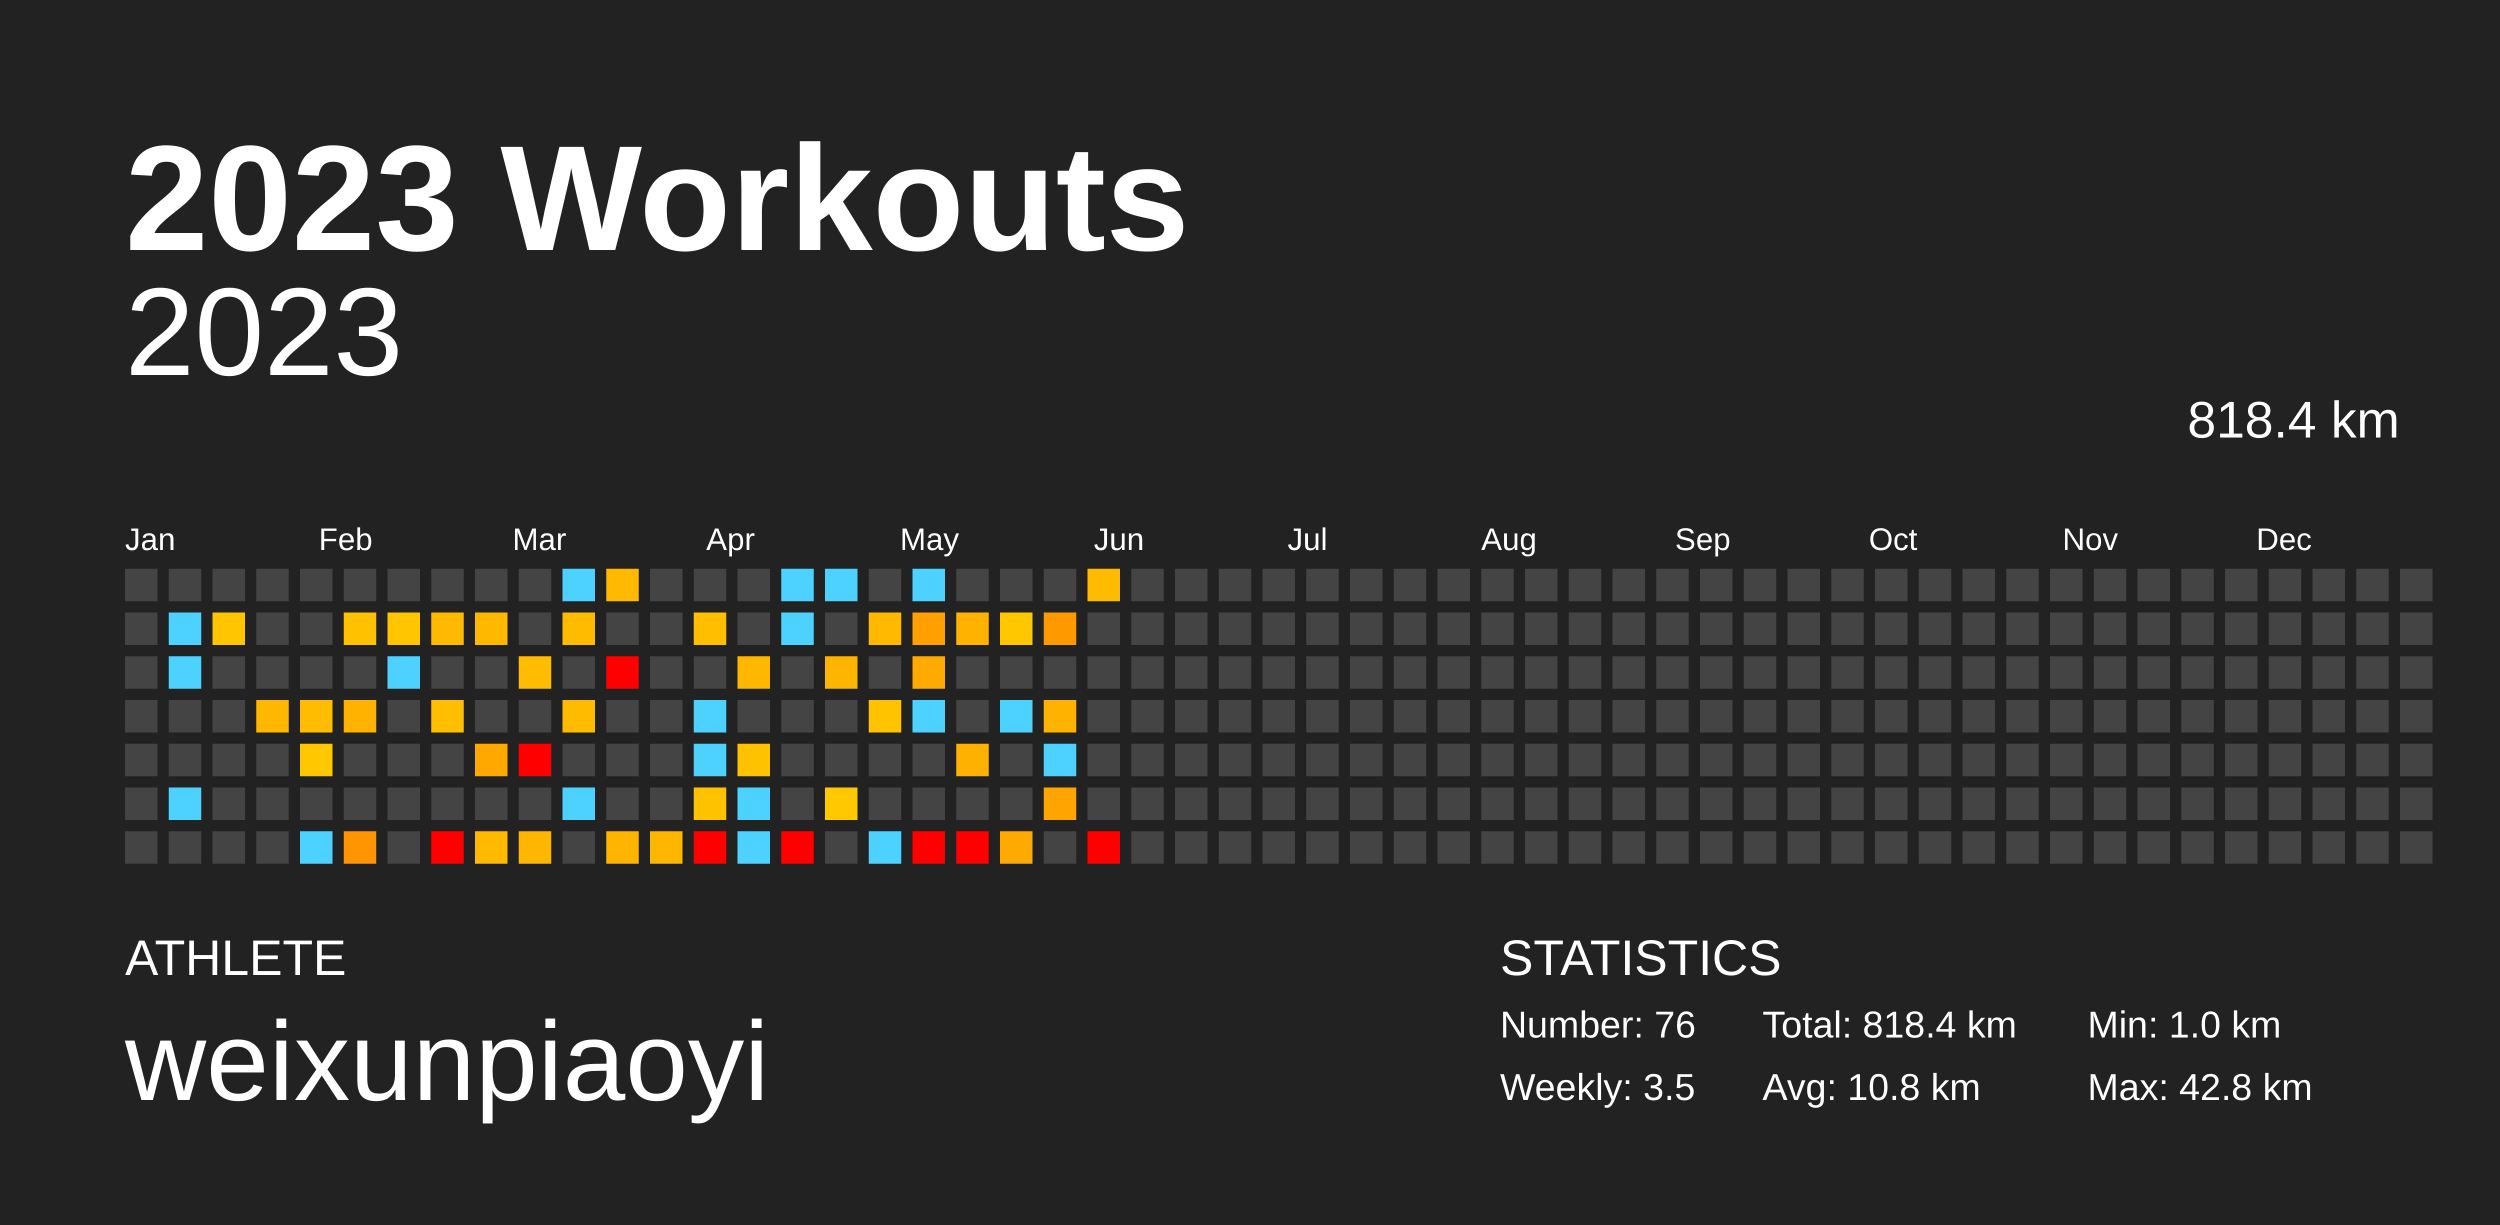
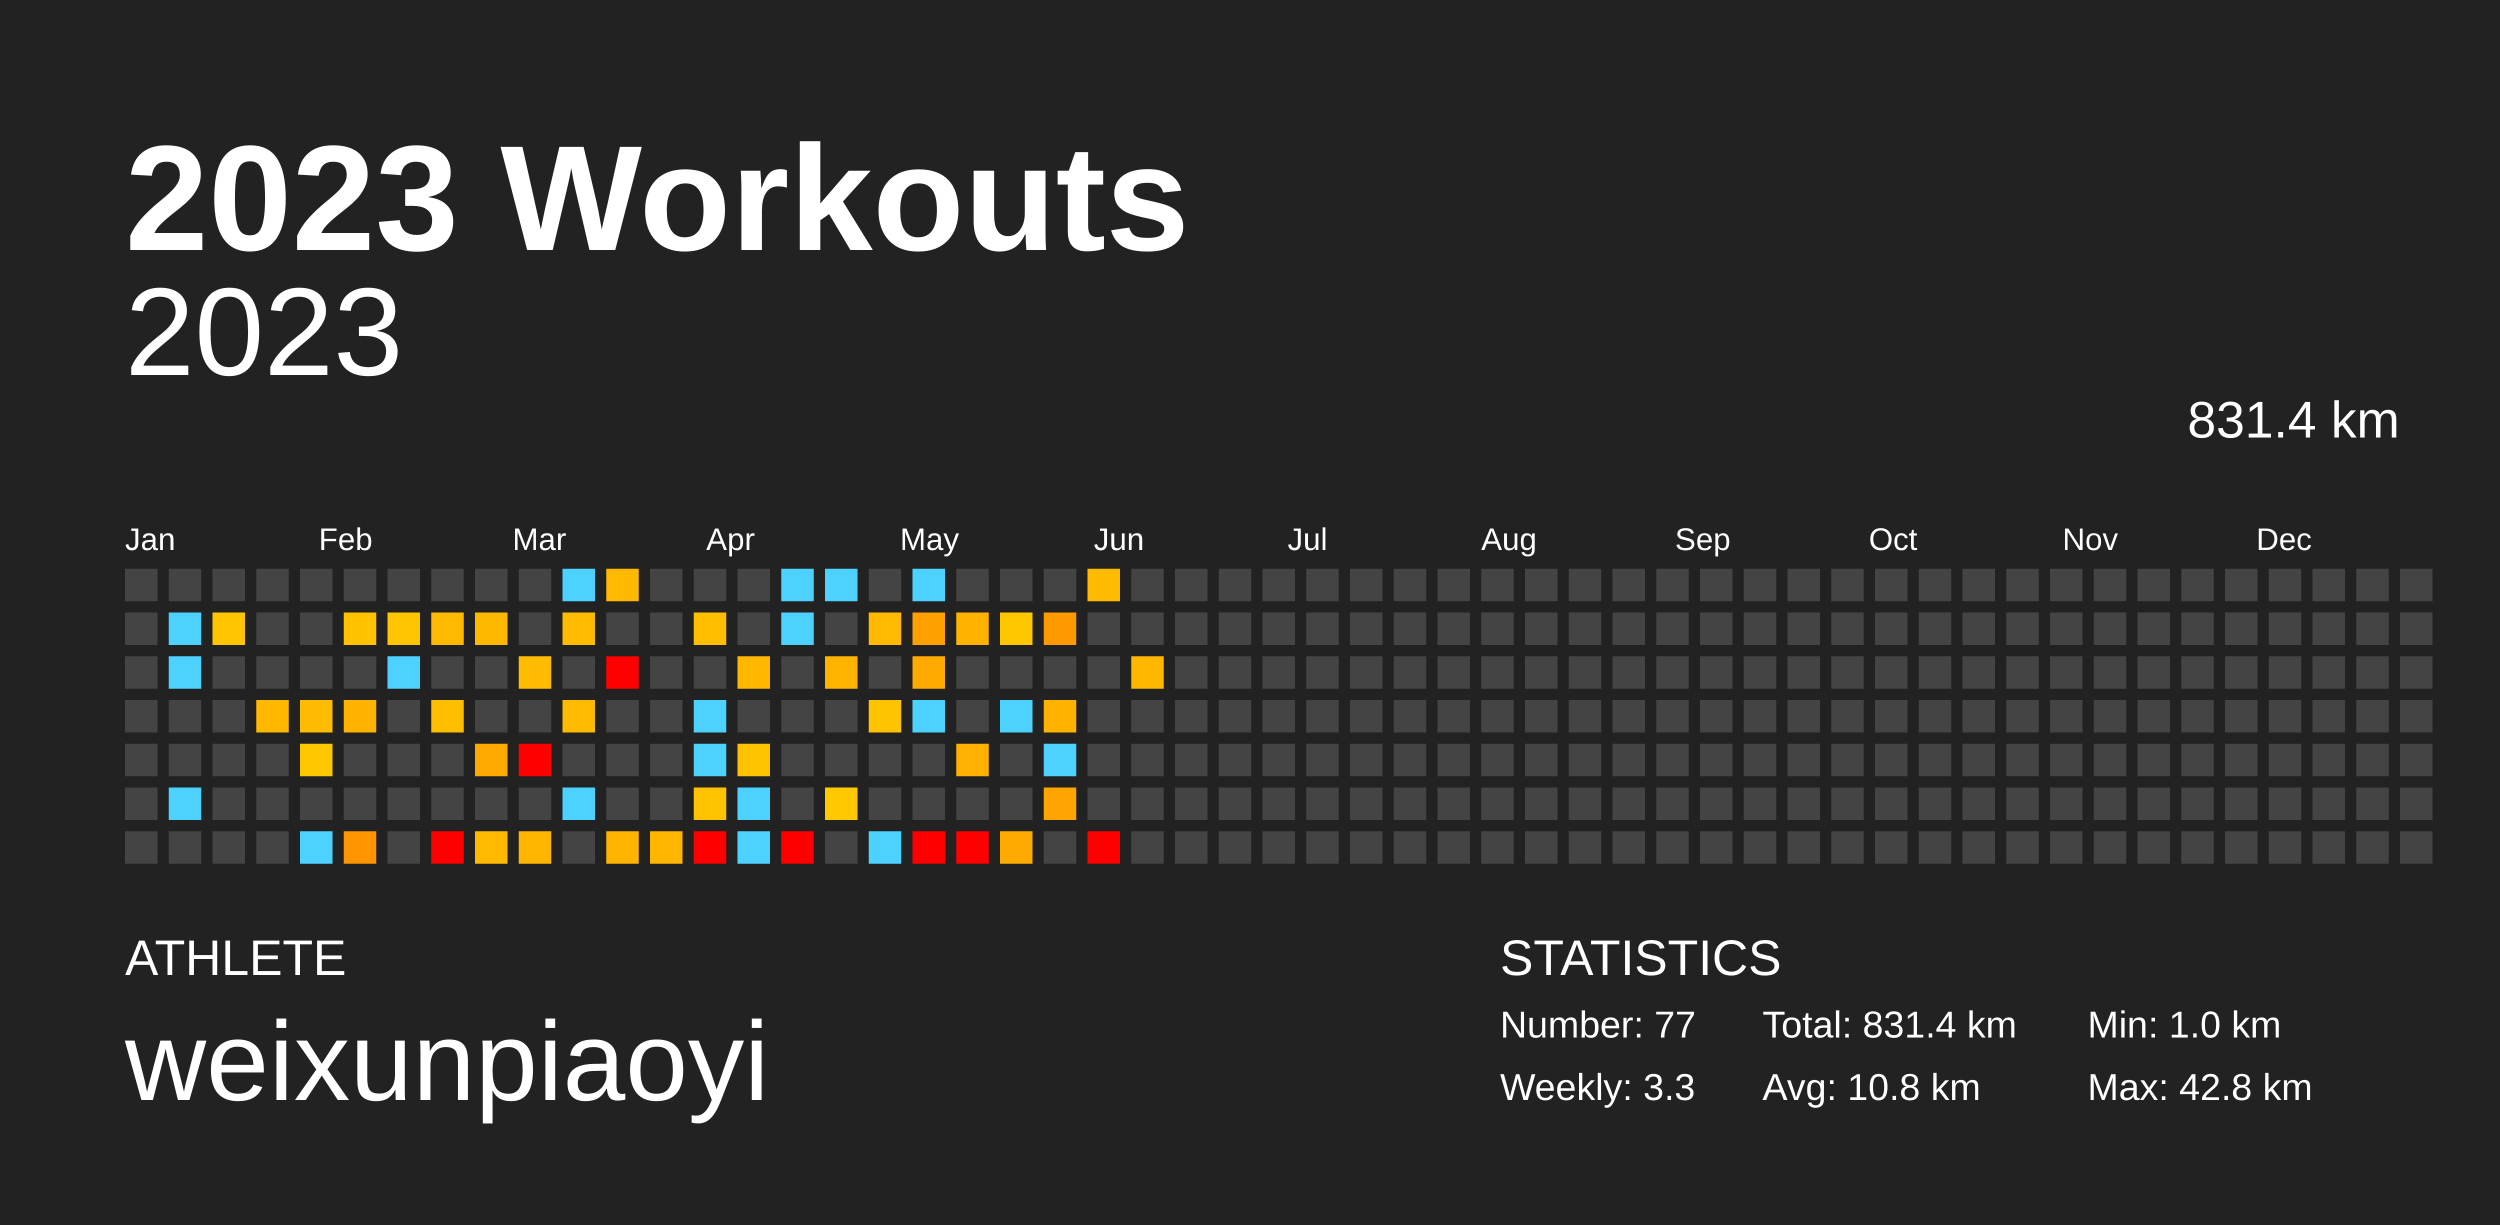
<svg xmlns="http://www.w3.org/2000/svg" baseProfile="full" height="98mm" version="1.1" viewBox="0,0,200,98" width="200mm">
  <defs />
  <rect fill="#222222" height="98" width="200" x="0" y="0" />
  <text fill="#FFFFFF" style="font-size:12px; font-family:Arial; font-weight:bold;" x="10" y="20">2023 Workouts</text>
  <text fill="#FFFFFF" style="font-size:4px; font-family:Arial" x="10" y="78">ATHLETE</text>
  <text fill="#FFFFFF" style="font-size:9px; font-family:Arial" x="10" y="88">weixunpiaoyi</text>
  <text fill="#FFFFFF" style="font-size:4px; font-family:Arial" x="120" y="78">STATISTICS</text>
-   <text fill="#FFFFFF" style="font-size:3px; font-family:Arial" x="120" y="83">Number: 76</text>
-   <text fill="#FFFFFF" style="font-size:3px; font-family:Arial" x="120" y="88">Weekly: 3.5</text>
-   <text fill="#FFFFFF" style="font-size:3px; font-family:Arial" x="141" y="83">Total: 818.4 km</text>
+   <text fill="#FFFFFF" style="font-size:3px; font-family:Arial" x="120" y="83">Number: 77</text>
+   <text fill="#FFFFFF" style="font-size:3px; font-family:Arial" x="120" y="88">Weekly: 3.3</text>
+   <text fill="#FFFFFF" style="font-size:3px; font-family:Arial" x="141" y="83">Total: 831.4 km</text>
  <text fill="#FFFFFF" style="font-size:3px; font-family:Arial" x="141" y="88">Avg: 10.8 km</text>
  <text fill="#FFFFFF" style="font-size:3px; font-family:Arial" x="167" y="83">Min: 1.0 km</text>
  <text fill="#FFFFFF" style="font-size:3px; font-family:Arial" x="167" y="88">Max: 42.8 km</text>
  <text alignment-baseline="hanging" fill="#FFFFFF" style="font-size:10.0px; font-family:Arial;" x="10" y="30">2023</text>
-   <text alignment-baseline="hanging" fill="#FFFFFF" style="font-size:4.125px; font-family:Arial;" x="175" y="35">818.4 km</text>
+   <text alignment-baseline="hanging" fill="#FFFFFF" style="font-size:4.125px; font-family:Arial;" x="175" y="35">831.4 km</text>
  <text fill="#FFFFFF" style="font-size:2.5px; font-family:Arial" x="10.0" y="44">Jan</text>
  <text fill="#FFFFFF" style="font-size:2.5px; font-family:Arial" x="25.5" y="44">Feb</text>
  <text fill="#FFFFFF" style="font-size:2.5px; font-family:Arial" x="41.0" y="44">Mar</text>
  <text fill="#FFFFFF" style="font-size:2.5px; font-family:Arial" x="56.5" y="44">Apr</text>
  <text fill="#FFFFFF" style="font-size:2.5px; font-family:Arial" x="72.0" y="44">May</text>
  <text fill="#FFFFFF" style="font-size:2.5px; font-family:Arial" x="87.5" y="44">Jun</text>
  <text fill="#FFFFFF" style="font-size:2.5px; font-family:Arial" x="103.0" y="44">Jul</text>
  <text fill="#FFFFFF" style="font-size:2.5px; font-family:Arial" x="118.5" y="44">Aug</text>
  <text fill="#FFFFFF" style="font-size:2.5px; font-family:Arial" x="134.0" y="44">Sep</text>
  <text fill="#FFFFFF" style="font-size:2.5px; font-family:Arial" x="149.5" y="44">Oct</text>
  <text fill="#FFFFFF" style="font-size:2.5px; font-family:Arial" x="165.0" y="44">Nov</text>
  <text fill="#FFFFFF" style="font-size:2.5px; font-family:Arial" x="180.5" y="44">Dec</text>
  <rect fill="#444444" height="2.6" width="2.6" x="10.0" y="45.5" />
  <rect fill="#444444" height="2.6" width="2.6" x="10.0" y="49.0" />
  <rect fill="#444444" height="2.6" width="2.6" x="10.0" y="52.5" />
  <rect fill="#444444" height="2.6" width="2.6" x="10.0" y="56.0" />
  <rect fill="#444444" height="2.6" width="2.6" x="10.0" y="59.5" />
  <rect fill="#444444" height="2.6" width="2.6" x="10.0" y="63.0" />
  <rect fill="#444444" height="2.6" width="2.6" x="10.0" y="66.5" />
  <rect fill="#444444" height="2.6" width="2.6" x="13.5" y="45.5" />
  <rect fill="#4dd2ff" height="2.6" width="2.6" x="13.5" y="49.0" />
  <rect fill="#4dd2ff" height="2.6" width="2.6" x="13.5" y="52.5" />
  <rect fill="#444444" height="2.6" width="2.6" x="13.5" y="56.0" />
  <rect fill="#444444" height="2.6" width="2.6" x="13.5" y="59.5" />
  <rect fill="#4dd2ff" height="2.6" width="2.6" x="13.5" y="63.0" />
  <rect fill="#444444" height="2.6" width="2.6" x="13.5" y="66.5" />
  <rect fill="#444444" height="2.6" width="2.6" x="17.0" y="45.5" />
  <rect fill="#ffc500" height="2.6" width="2.6" x="17.0" y="49.0" />
  <rect fill="#444444" height="2.6" width="2.6" x="17.0" y="52.5" />
  <rect fill="#444444" height="2.6" width="2.6" x="17.0" y="56.0" />
  <rect fill="#444444" height="2.6" width="2.6" x="17.0" y="59.5" />
  <rect fill="#444444" height="2.6" width="2.6" x="17.0" y="63.0" />
  <rect fill="#444444" height="2.6" width="2.6" x="17.0" y="66.5" />
  <rect fill="#444444" height="2.6" width="2.6" x="20.5" y="45.5" />
  <rect fill="#444444" height="2.6" width="2.6" x="20.5" y="49.0" />
  <rect fill="#444444" height="2.6" width="2.6" x="20.5" y="52.5" />
  <rect fill="#ffb700" height="2.6" width="2.6" x="20.5" y="56.0" />
  <rect fill="#444444" height="2.6" width="2.6" x="20.5" y="59.5" />
  <rect fill="#444444" height="2.6" width="2.6" x="20.5" y="63.0" />
  <rect fill="#444444" height="2.6" width="2.6" x="20.5" y="66.5" />
  <rect fill="#444444" height="2.6" width="2.6" x="24.0" y="45.5" />
  <rect fill="#444444" height="2.6" width="2.6" x="24.0" y="49.0" />
  <rect fill="#444444" height="2.6" width="2.6" x="24.0" y="52.5" />
  <rect fill="#ffbc00" height="2.6" width="2.6" x="24.0" y="56.0" />
  <rect fill="#ffc700" height="2.6" width="2.6" x="24.0" y="59.5" />
  <rect fill="#444444" height="2.6" width="2.6" x="24.0" y="63.0" />
  <rect fill="#4dd2ff" height="2.6" width="2.6" x="24.0" y="66.5" />
  <rect fill="#444444" height="2.6" width="2.6" x="27.5" y="45.5" />
  <rect fill="#ffc100" height="2.6" width="2.6" x="27.5" y="49.0" />
  <rect fill="#444444" height="2.6" width="2.6" x="27.5" y="52.5" />
  <rect fill="#ffb200" height="2.6" width="2.6" x="27.5" y="56.0" />
  <rect fill="#444444" height="2.6" width="2.6" x="27.5" y="59.5" />
  <rect fill="#444444" height="2.6" width="2.6" x="27.5" y="63.0" />
  <rect fill="#ff9500" height="2.6" width="2.6" x="27.5" y="66.5" />
  <rect fill="#444444" height="2.6" width="2.6" x="31.0" y="45.5" />
  <rect fill="#ffc500" height="2.6" width="2.6" x="31.0" y="49.0" />
  <rect fill="#4dd2ff" height="2.6" width="2.6" x="31.0" y="52.5" />
  <rect fill="#444444" height="2.6" width="2.6" x="31.0" y="56.0" />
  <rect fill="#444444" height="2.6" width="2.6" x="31.0" y="59.5" />
  <rect fill="#444444" height="2.6" width="2.6" x="31.0" y="63.0" />
  <rect fill="#444444" height="2.6" width="2.6" x="31.0" y="66.5" />
  <rect fill="#444444" height="2.6" width="2.6" x="34.5" y="45.5" />
  <rect fill="#ffba00" height="2.6" width="2.6" x="34.5" y="49.0" />
  <rect fill="#444444" height="2.6" width="2.6" x="34.5" y="52.5" />
  <rect fill="#ffbf00" height="2.6" width="2.6" x="34.5" y="56.0" />
  <rect fill="#444444" height="2.6" width="2.6" x="34.5" y="59.5" />
  <rect fill="#444444" height="2.6" width="2.6" x="34.5" y="63.0" />
  <rect fill="red" height="2.6" width="2.6" x="34.5" y="66.5" />
  <rect fill="#444444" height="2.6" width="2.6" x="38.0" y="45.5" />
  <rect fill="#ffb800" height="2.6" width="2.6" x="38.0" y="49.0" />
  <rect fill="#444444" height="2.6" width="2.6" x="38.0" y="52.5" />
  <rect fill="#444444" height="2.6" width="2.6" x="38.0" y="56.0" />
  <rect fill="#ffa900" height="2.6" width="2.6" x="38.0" y="59.5" />
  <rect fill="#444444" height="2.6" width="2.6" x="38.0" y="63.0" />
  <rect fill="#ffba00" height="2.6" width="2.6" x="38.0" y="66.5" />
  <rect fill="#444444" height="2.6" width="2.6" x="41.5" y="45.5" />
  <rect fill="#444444" height="2.6" width="2.6" x="41.5" y="49.0" />
  <rect fill="#ffbc00" height="2.6" width="2.6" x="41.5" y="52.5" />
  <rect fill="#444444" height="2.6" width="2.6" x="41.5" y="56.0" />
  <rect fill="red" height="2.6" width="2.6" x="41.5" y="59.5" />
  <rect fill="#444444" height="2.6" width="2.6" x="41.5" y="63.0" />
  <rect fill="#ffb600" height="2.6" width="2.6" x="41.5" y="66.5" />
  <rect fill="#4dd2ff" height="2.6" width="2.6" x="45.0" y="45.5" />
  <rect fill="#ffbb00" height="2.6" width="2.6" x="45.0" y="49.0" />
  <rect fill="#444444" height="2.6" width="2.6" x="45.0" y="52.5" />
  <rect fill="#ffbb00" height="2.6" width="2.6" x="45.0" y="56.0" />
  <rect fill="#444444" height="2.6" width="2.6" x="45.0" y="59.5" />
  <rect fill="#4dd2ff" height="2.6" width="2.6" x="45.0" y="63.0" />
  <rect fill="#444444" height="2.6" width="2.6" x="45.0" y="66.5" />
  <rect fill="#ffb900" height="2.6" width="2.6" x="48.5" y="45.5" />
  <rect fill="#444444" height="2.6" width="2.6" x="48.5" y="49.0" />
  <rect fill="red" height="2.6" width="2.6" x="48.5" y="52.5" />
  <rect fill="#444444" height="2.6" width="2.6" x="48.5" y="56.0" />
  <rect fill="#444444" height="2.6" width="2.6" x="48.5" y="59.5" />
  <rect fill="#444444" height="2.6" width="2.6" x="48.5" y="63.0" />
  <rect fill="#ffb500" height="2.6" width="2.6" x="48.5" y="66.5" />
  <rect fill="#444444" height="2.6" width="2.6" x="52.0" y="45.5" />
  <rect fill="#444444" height="2.6" width="2.6" x="52.0" y="49.0" />
  <rect fill="#444444" height="2.6" width="2.6" x="52.0" y="52.5" />
  <rect fill="#444444" height="2.6" width="2.6" x="52.0" y="56.0" />
  <rect fill="#444444" height="2.6" width="2.6" x="52.0" y="59.5" />
  <rect fill="#444444" height="2.6" width="2.6" x="52.0" y="63.0" />
  <rect fill="#ffb600" height="2.6" width="2.6" x="52.0" y="66.5" />
  <rect fill="#444444" height="2.6" width="2.6" x="55.5" y="45.5" />
  <rect fill="#ffbe00" height="2.6" width="2.6" x="55.5" y="49.0" />
  <rect fill="#444444" height="2.6" width="2.6" x="55.5" y="52.5" />
  <rect fill="#4dd2ff" height="2.6" width="2.6" x="55.5" y="56.0" />
  <rect fill="#4dd2ff" height="2.6" width="2.6" x="55.5" y="59.5" />
  <rect fill="#ffc200" height="2.6" width="2.6" x="55.5" y="63.0" />
  <rect fill="red" height="2.6" width="2.6" x="55.5" y="66.5" />
  <rect fill="#444444" height="2.6" width="2.6" x="59.0" y="45.5" />
  <rect fill="#444444" height="2.6" width="2.6" x="59.0" y="49.0" />
  <rect fill="#ffb700" height="2.6" width="2.6" x="59.0" y="52.5" />
  <rect fill="#444444" height="2.6" width="2.6" x="59.0" y="56.0" />
  <rect fill="#ffc200" height="2.6" width="2.6" x="59.0" y="59.5" />
  <rect fill="#4dd2ff" height="2.6" width="2.6" x="59.0" y="63.0" />
  <rect fill="#4dd2ff" height="2.6" width="2.6" x="59.0" y="66.5" />
  <rect fill="#4dd2ff" height="2.6" width="2.6" x="62.5" y="45.5" />
  <rect fill="#4dd2ff" height="2.6" width="2.6" x="62.5" y="49.0" />
  <rect fill="#444444" height="2.6" width="2.6" x="62.5" y="52.5" />
  <rect fill="#444444" height="2.6" width="2.6" x="62.5" y="56.0" />
  <rect fill="#444444" height="2.6" width="2.6" x="62.5" y="59.5" />
  <rect fill="#444444" height="2.6" width="2.6" x="62.5" y="63.0" />
  <rect fill="red" height="2.6" width="2.6" x="62.5" y="66.5" />
  <rect fill="#4dd2ff" height="2.6" width="2.6" x="66.0" y="45.5" />
  <rect fill="#444444" height="2.6" width="2.6" x="66.0" y="49.0" />
  <rect fill="#ffb500" height="2.6" width="2.6" x="66.0" y="52.5" />
  <rect fill="#444444" height="2.6" width="2.6" x="66.0" y="56.0" />
  <rect fill="#444444" height="2.6" width="2.6" x="66.0" y="59.5" />
  <rect fill="#ffc800" height="2.6" width="2.6" x="66.0" y="63.0" />
  <rect fill="#444444" height="2.6" width="2.6" x="66.0" y="66.5" />
  <rect fill="#444444" height="2.6" width="2.6" x="69.5" y="45.5" />
  <rect fill="#ffb900" height="2.6" width="2.6" x="69.5" y="49.0" />
  <rect fill="#444444" height="2.6" width="2.6" x="69.5" y="52.5" />
  <rect fill="#ffc300" height="2.6" width="2.6" x="69.5" y="56.0" />
  <rect fill="#444444" height="2.6" width="2.6" x="69.5" y="59.5" />
  <rect fill="#444444" height="2.6" width="2.6" x="69.5" y="63.0" />
  <rect fill="#4dd2ff" height="2.6" width="2.6" x="69.5" y="66.5" />
  <rect fill="#4dd2ff" height="2.6" width="2.6" x="73.0" y="45.5" />
  <rect fill="#ffa000" height="2.6" width="2.6" x="73.0" y="49.0" />
  <rect fill="#ffaa00" height="2.6" width="2.6" x="73.0" y="52.5" />
  <rect fill="#4dd2ff" height="2.6" width="2.6" x="73.0" y="56.0" />
  <rect fill="#444444" height="2.6" width="2.6" x="73.0" y="59.5" />
  <rect fill="#444444" height="2.6" width="2.6" x="73.0" y="63.0" />
  <rect fill="red" height="2.6" width="2.6" x="73.0" y="66.5" />
  <rect fill="#444444" height="2.6" width="2.6" x="76.5" y="45.5" />
  <rect fill="#ffb200" height="2.6" width="2.6" x="76.5" y="49.0" />
  <rect fill="#444444" height="2.6" width="2.6" x="76.5" y="52.5" />
  <rect fill="#444444" height="2.6" width="2.6" x="76.5" y="56.0" />
  <rect fill="#ffb100" height="2.6" width="2.6" x="76.5" y="59.5" />
  <rect fill="#444444" height="2.6" width="2.6" x="76.5" y="63.0" />
  <rect fill="red" height="2.6" width="2.6" x="76.5" y="66.5" />
  <rect fill="#444444" height="2.6" width="2.6" x="80.0" y="45.5" />
  <rect fill="#ffc700" height="2.6" width="2.6" x="80.0" y="49.0" />
  <rect fill="#444444" height="2.6" width="2.6" x="80.0" y="52.5" />
  <rect fill="#4dd2ff" height="2.6" width="2.6" x="80.0" y="56.0" />
  <rect fill="#444444" height="2.6" width="2.6" x="80.0" y="59.5" />
  <rect fill="#444444" height="2.6" width="2.6" x="80.0" y="63.0" />
  <rect fill="#ffaa00" height="2.6" width="2.6" x="80.0" y="66.5" />
  <rect fill="#444444" height="2.6" width="2.6" x="83.5" y="45.5" />
  <rect fill="#ff9900" height="2.6" width="2.6" x="83.5" y="49.0" />
  <rect fill="#444444" height="2.6" width="2.6" x="83.5" y="52.5" />
  <rect fill="#ffb200" height="2.6" width="2.6" x="83.5" y="56.0" />
  <rect fill="#4dd2ff" height="2.6" width="2.6" x="83.5" y="59.5" />
  <rect fill="#ffa400" height="2.6" width="2.6" x="83.5" y="63.0" />
  <rect fill="#444444" height="2.6" width="2.6" x="83.5" y="66.5" />
  <rect fill="#ffbb00" height="2.6" width="2.6" x="87.0" y="45.5" />
  <rect fill="#444444" height="2.6" width="2.6" x="87.0" y="49.0" />
  <rect fill="#444444" height="2.6" width="2.6" x="87.0" y="52.5" />
  <rect fill="#444444" height="2.6" width="2.6" x="87.0" y="56.0" />
  <rect fill="#444444" height="2.6" width="2.6" x="87.0" y="59.5" />
  <rect fill="#444444" height="2.6" width="2.6" x="87.0" y="63.0" />
  <rect fill="red" height="2.6" width="2.6" x="87.0" y="66.5" />
  <rect fill="#444444" height="2.6" width="2.6" x="90.5" y="45.5" />
  <rect fill="#444444" height="2.6" width="2.6" x="90.5" y="49.0" />
-   <rect fill="#444444" height="2.6" width="2.6" x="90.5" y="52.5" />
+   <rect fill="#ffb700" height="2.6" width="2.6" x="90.5" y="52.5" />
  <rect fill="#444444" height="2.6" width="2.6" x="90.5" y="56.0" />
  <rect fill="#444444" height="2.6" width="2.6" x="90.5" y="59.5" />
  <rect fill="#444444" height="2.6" width="2.6" x="90.5" y="63.0" />
  <rect fill="#444444" height="2.6" width="2.6" x="90.5" y="66.5" />
  <rect fill="#444444" height="2.6" width="2.6" x="94.0" y="45.5" />
  <rect fill="#444444" height="2.6" width="2.6" x="94.0" y="49.0" />
  <rect fill="#444444" height="2.6" width="2.6" x="94.0" y="52.5" />
  <rect fill="#444444" height="2.6" width="2.6" x="94.0" y="56.0" />
  <rect fill="#444444" height="2.6" width="2.6" x="94.0" y="59.5" />
  <rect fill="#444444" height="2.6" width="2.6" x="94.0" y="63.0" />
  <rect fill="#444444" height="2.6" width="2.6" x="94.0" y="66.5" />
  <rect fill="#444444" height="2.6" width="2.6" x="97.5" y="45.5" />
  <rect fill="#444444" height="2.6" width="2.6" x="97.5" y="49.0" />
  <rect fill="#444444" height="2.6" width="2.6" x="97.5" y="52.5" />
  <rect fill="#444444" height="2.6" width="2.6" x="97.5" y="56.0" />
  <rect fill="#444444" height="2.6" width="2.6" x="97.5" y="59.5" />
  <rect fill="#444444" height="2.6" width="2.6" x="97.5" y="63.0" />
  <rect fill="#444444" height="2.6" width="2.6" x="97.5" y="66.5" />
  <rect fill="#444444" height="2.6" width="2.6" x="101.0" y="45.5" />
  <rect fill="#444444" height="2.6" width="2.6" x="101.0" y="49.0" />
  <rect fill="#444444" height="2.6" width="2.6" x="101.0" y="52.5" />
  <rect fill="#444444" height="2.6" width="2.6" x="101.0" y="56.0" />
  <rect fill="#444444" height="2.6" width="2.6" x="101.0" y="59.5" />
  <rect fill="#444444" height="2.6" width="2.6" x="101.0" y="63.0" />
  <rect fill="#444444" height="2.6" width="2.6" x="101.0" y="66.5" />
  <rect fill="#444444" height="2.6" width="2.6" x="104.5" y="45.5" />
  <rect fill="#444444" height="2.6" width="2.6" x="104.5" y="49.0" />
  <rect fill="#444444" height="2.6" width="2.6" x="104.5" y="52.5" />
  <rect fill="#444444" height="2.6" width="2.6" x="104.5" y="56.0" />
  <rect fill="#444444" height="2.6" width="2.6" x="104.5" y="59.5" />
  <rect fill="#444444" height="2.6" width="2.6" x="104.5" y="63.0" />
  <rect fill="#444444" height="2.6" width="2.6" x="104.5" y="66.5" />
  <rect fill="#444444" height="2.6" width="2.6" x="108.0" y="45.5" />
  <rect fill="#444444" height="2.6" width="2.6" x="108.0" y="49.0" />
  <rect fill="#444444" height="2.6" width="2.6" x="108.0" y="52.5" />
  <rect fill="#444444" height="2.6" width="2.6" x="108.0" y="56.0" />
  <rect fill="#444444" height="2.6" width="2.6" x="108.0" y="59.5" />
  <rect fill="#444444" height="2.6" width="2.6" x="108.0" y="63.0" />
  <rect fill="#444444" height="2.6" width="2.6" x="108.0" y="66.5" />
  <rect fill="#444444" height="2.6" width="2.6" x="111.5" y="45.5" />
  <rect fill="#444444" height="2.6" width="2.6" x="111.5" y="49.0" />
  <rect fill="#444444" height="2.6" width="2.6" x="111.5" y="52.5" />
  <rect fill="#444444" height="2.6" width="2.6" x="111.5" y="56.0" />
  <rect fill="#444444" height="2.6" width="2.6" x="111.5" y="59.5" />
  <rect fill="#444444" height="2.6" width="2.6" x="111.5" y="63.0" />
  <rect fill="#444444" height="2.6" width="2.6" x="111.5" y="66.5" />
  <rect fill="#444444" height="2.6" width="2.6" x="115.0" y="45.5" />
  <rect fill="#444444" height="2.6" width="2.6" x="115.0" y="49.0" />
  <rect fill="#444444" height="2.6" width="2.6" x="115.0" y="52.5" />
  <rect fill="#444444" height="2.6" width="2.6" x="115.0" y="56.0" />
  <rect fill="#444444" height="2.6" width="2.6" x="115.0" y="59.5" />
  <rect fill="#444444" height="2.6" width="2.6" x="115.0" y="63.0" />
  <rect fill="#444444" height="2.6" width="2.6" x="115.0" y="66.5" />
  <rect fill="#444444" height="2.6" width="2.6" x="118.5" y="45.5" />
  <rect fill="#444444" height="2.6" width="2.6" x="118.5" y="49.0" />
  <rect fill="#444444" height="2.6" width="2.6" x="118.5" y="52.5" />
  <rect fill="#444444" height="2.6" width="2.6" x="118.5" y="56.0" />
  <rect fill="#444444" height="2.6" width="2.6" x="118.5" y="59.5" />
  <rect fill="#444444" height="2.6" width="2.6" x="118.5" y="63.0" />
  <rect fill="#444444" height="2.6" width="2.6" x="118.5" y="66.5" />
  <rect fill="#444444" height="2.6" width="2.6" x="122.0" y="45.5" />
  <rect fill="#444444" height="2.6" width="2.6" x="122.0" y="49.0" />
  <rect fill="#444444" height="2.6" width="2.6" x="122.0" y="52.5" />
  <rect fill="#444444" height="2.6" width="2.6" x="122.0" y="56.0" />
  <rect fill="#444444" height="2.6" width="2.6" x="122.0" y="59.5" />
  <rect fill="#444444" height="2.6" width="2.6" x="122.0" y="63.0" />
  <rect fill="#444444" height="2.6" width="2.6" x="122.0" y="66.5" />
  <rect fill="#444444" height="2.6" width="2.6" x="125.5" y="45.5" />
  <rect fill="#444444" height="2.6" width="2.6" x="125.5" y="49.0" />
  <rect fill="#444444" height="2.6" width="2.6" x="125.5" y="52.5" />
  <rect fill="#444444" height="2.6" width="2.6" x="125.5" y="56.0" />
  <rect fill="#444444" height="2.6" width="2.6" x="125.5" y="59.5" />
  <rect fill="#444444" height="2.6" width="2.6" x="125.5" y="63.0" />
  <rect fill="#444444" height="2.6" width="2.6" x="125.5" y="66.5" />
  <rect fill="#444444" height="2.6" width="2.6" x="129.0" y="45.5" />
  <rect fill="#444444" height="2.6" width="2.6" x="129.0" y="49.0" />
  <rect fill="#444444" height="2.6" width="2.6" x="129.0" y="52.5" />
  <rect fill="#444444" height="2.6" width="2.6" x="129.0" y="56.0" />
  <rect fill="#444444" height="2.6" width="2.6" x="129.0" y="59.5" />
  <rect fill="#444444" height="2.6" width="2.6" x="129.0" y="63.0" />
  <rect fill="#444444" height="2.6" width="2.6" x="129.0" y="66.5" />
  <rect fill="#444444" height="2.6" width="2.6" x="132.5" y="45.5" />
  <rect fill="#444444" height="2.6" width="2.6" x="132.5" y="49.0" />
  <rect fill="#444444" height="2.6" width="2.6" x="132.5" y="52.5" />
  <rect fill="#444444" height="2.6" width="2.6" x="132.5" y="56.0" />
  <rect fill="#444444" height="2.6" width="2.6" x="132.5" y="59.5" />
  <rect fill="#444444" height="2.6" width="2.6" x="132.5" y="63.0" />
  <rect fill="#444444" height="2.6" width="2.6" x="132.5" y="66.5" />
  <rect fill="#444444" height="2.6" width="2.6" x="136.0" y="45.5" />
  <rect fill="#444444" height="2.6" width="2.6" x="136.0" y="49.0" />
  <rect fill="#444444" height="2.6" width="2.6" x="136.0" y="52.5" />
  <rect fill="#444444" height="2.6" width="2.6" x="136.0" y="56.0" />
  <rect fill="#444444" height="2.6" width="2.6" x="136.0" y="59.5" />
  <rect fill="#444444" height="2.6" width="2.6" x="136.0" y="63.0" />
  <rect fill="#444444" height="2.6" width="2.6" x="136.0" y="66.5" />
  <rect fill="#444444" height="2.6" width="2.6" x="139.5" y="45.5" />
  <rect fill="#444444" height="2.6" width="2.6" x="139.5" y="49.0" />
  <rect fill="#444444" height="2.6" width="2.6" x="139.5" y="52.5" />
  <rect fill="#444444" height="2.6" width="2.6" x="139.5" y="56.0" />
  <rect fill="#444444" height="2.6" width="2.6" x="139.5" y="59.5" />
  <rect fill="#444444" height="2.6" width="2.6" x="139.5" y="63.0" />
  <rect fill="#444444" height="2.6" width="2.6" x="139.5" y="66.5" />
  <rect fill="#444444" height="2.6" width="2.6" x="143.0" y="45.5" />
  <rect fill="#444444" height="2.6" width="2.6" x="143.0" y="49.0" />
  <rect fill="#444444" height="2.6" width="2.6" x="143.0" y="52.5" />
  <rect fill="#444444" height="2.6" width="2.6" x="143.0" y="56.0" />
  <rect fill="#444444" height="2.6" width="2.6" x="143.0" y="59.5" />
  <rect fill="#444444" height="2.6" width="2.6" x="143.0" y="63.0" />
  <rect fill="#444444" height="2.6" width="2.6" x="143.0" y="66.5" />
  <rect fill="#444444" height="2.6" width="2.6" x="146.5" y="45.5" />
  <rect fill="#444444" height="2.6" width="2.6" x="146.5" y="49.0" />
  <rect fill="#444444" height="2.6" width="2.6" x="146.5" y="52.5" />
  <rect fill="#444444" height="2.6" width="2.6" x="146.5" y="56.0" />
  <rect fill="#444444" height="2.6" width="2.6" x="146.5" y="59.5" />
  <rect fill="#444444" height="2.6" width="2.6" x="146.5" y="63.0" />
  <rect fill="#444444" height="2.6" width="2.6" x="146.5" y="66.5" />
  <rect fill="#444444" height="2.6" width="2.6" x="150.0" y="45.5" />
  <rect fill="#444444" height="2.6" width="2.6" x="150.0" y="49.0" />
  <rect fill="#444444" height="2.6" width="2.6" x="150.0" y="52.5" />
  <rect fill="#444444" height="2.6" width="2.6" x="150.0" y="56.0" />
  <rect fill="#444444" height="2.6" width="2.6" x="150.0" y="59.5" />
  <rect fill="#444444" height="2.6" width="2.6" x="150.0" y="63.0" />
  <rect fill="#444444" height="2.6" width="2.6" x="150.0" y="66.5" />
  <rect fill="#444444" height="2.6" width="2.6" x="153.5" y="45.5" />
  <rect fill="#444444" height="2.6" width="2.6" x="153.5" y="49.0" />
  <rect fill="#444444" height="2.6" width="2.6" x="153.5" y="52.5" />
  <rect fill="#444444" height="2.6" width="2.6" x="153.5" y="56.0" />
  <rect fill="#444444" height="2.6" width="2.6" x="153.5" y="59.5" />
  <rect fill="#444444" height="2.6" width="2.6" x="153.5" y="63.0" />
  <rect fill="#444444" height="2.6" width="2.6" x="153.5" y="66.5" />
  <rect fill="#444444" height="2.6" width="2.6" x="157.0" y="45.5" />
  <rect fill="#444444" height="2.6" width="2.6" x="157.0" y="49.0" />
  <rect fill="#444444" height="2.6" width="2.6" x="157.0" y="52.5" />
  <rect fill="#444444" height="2.6" width="2.6" x="157.0" y="56.0" />
  <rect fill="#444444" height="2.6" width="2.6" x="157.0" y="59.5" />
  <rect fill="#444444" height="2.6" width="2.6" x="157.0" y="63.0" />
  <rect fill="#444444" height="2.6" width="2.6" x="157.0" y="66.5" />
  <rect fill="#444444" height="2.6" width="2.6" x="160.5" y="45.5" />
  <rect fill="#444444" height="2.6" width="2.6" x="160.5" y="49.0" />
  <rect fill="#444444" height="2.6" width="2.6" x="160.5" y="52.5" />
  <rect fill="#444444" height="2.6" width="2.6" x="160.5" y="56.0" />
  <rect fill="#444444" height="2.6" width="2.6" x="160.5" y="59.5" />
  <rect fill="#444444" height="2.6" width="2.6" x="160.5" y="63.0" />
  <rect fill="#444444" height="2.6" width="2.6" x="160.5" y="66.5" />
  <rect fill="#444444" height="2.6" width="2.6" x="164.0" y="45.5" />
  <rect fill="#444444" height="2.6" width="2.6" x="164.0" y="49.0" />
  <rect fill="#444444" height="2.6" width="2.6" x="164.0" y="52.5" />
  <rect fill="#444444" height="2.6" width="2.6" x="164.0" y="56.0" />
  <rect fill="#444444" height="2.6" width="2.6" x="164.0" y="59.5" />
  <rect fill="#444444" height="2.6" width="2.6" x="164.0" y="63.0" />
  <rect fill="#444444" height="2.6" width="2.6" x="164.0" y="66.5" />
  <rect fill="#444444" height="2.6" width="2.6" x="167.5" y="45.5" />
  <rect fill="#444444" height="2.6" width="2.6" x="167.5" y="49.0" />
  <rect fill="#444444" height="2.6" width="2.6" x="167.5" y="52.5" />
  <rect fill="#444444" height="2.6" width="2.6" x="167.5" y="56.0" />
  <rect fill="#444444" height="2.6" width="2.6" x="167.5" y="59.5" />
  <rect fill="#444444" height="2.6" width="2.6" x="167.5" y="63.0" />
  <rect fill="#444444" height="2.6" width="2.6" x="167.5" y="66.5" />
  <rect fill="#444444" height="2.6" width="2.6" x="171.0" y="45.5" />
  <rect fill="#444444" height="2.6" width="2.6" x="171.0" y="49.0" />
  <rect fill="#444444" height="2.6" width="2.6" x="171.0" y="52.5" />
  <rect fill="#444444" height="2.6" width="2.6" x="171.0" y="56.0" />
  <rect fill="#444444" height="2.6" width="2.6" x="171.0" y="59.5" />
  <rect fill="#444444" height="2.6" width="2.6" x="171.0" y="63.0" />
  <rect fill="#444444" height="2.6" width="2.6" x="171.0" y="66.5" />
  <rect fill="#444444" height="2.6" width="2.6" x="174.5" y="45.5" />
  <rect fill="#444444" height="2.6" width="2.6" x="174.5" y="49.0" />
  <rect fill="#444444" height="2.6" width="2.6" x="174.5" y="52.5" />
  <rect fill="#444444" height="2.6" width="2.6" x="174.5" y="56.0" />
  <rect fill="#444444" height="2.6" width="2.6" x="174.5" y="59.5" />
  <rect fill="#444444" height="2.6" width="2.6" x="174.5" y="63.0" />
  <rect fill="#444444" height="2.6" width="2.6" x="174.5" y="66.5" />
  <rect fill="#444444" height="2.6" width="2.6" x="178.0" y="45.5" />
  <rect fill="#444444" height="2.6" width="2.6" x="178.0" y="49.0" />
  <rect fill="#444444" height="2.6" width="2.6" x="178.0" y="52.5" />
  <rect fill="#444444" height="2.6" width="2.6" x="178.0" y="56.0" />
  <rect fill="#444444" height="2.6" width="2.6" x="178.0" y="59.5" />
  <rect fill="#444444" height="2.6" width="2.6" x="178.0" y="63.0" />
  <rect fill="#444444" height="2.6" width="2.6" x="178.0" y="66.5" />
  <rect fill="#444444" height="2.6" width="2.6" x="181.5" y="45.5" />
  <rect fill="#444444" height="2.6" width="2.6" x="181.5" y="49.0" />
  <rect fill="#444444" height="2.6" width="2.6" x="181.5" y="52.5" />
  <rect fill="#444444" height="2.6" width="2.6" x="181.5" y="56.0" />
  <rect fill="#444444" height="2.6" width="2.6" x="181.5" y="59.5" />
  <rect fill="#444444" height="2.6" width="2.6" x="181.5" y="63.0" />
  <rect fill="#444444" height="2.6" width="2.6" x="181.5" y="66.5" />
  <rect fill="#444444" height="2.6" width="2.6" x="185.0" y="45.5" />
  <rect fill="#444444" height="2.6" width="2.6" x="185.0" y="49.0" />
  <rect fill="#444444" height="2.6" width="2.6" x="185.0" y="52.5" />
  <rect fill="#444444" height="2.6" width="2.6" x="185.0" y="56.0" />
  <rect fill="#444444" height="2.6" width="2.6" x="185.0" y="59.5" />
  <rect fill="#444444" height="2.6" width="2.6" x="185.0" y="63.0" />
  <rect fill="#444444" height="2.6" width="2.6" x="185.0" y="66.5" />
  <rect fill="#444444" height="2.6" width="2.6" x="188.5" y="45.5" />
  <rect fill="#444444" height="2.6" width="2.6" x="188.5" y="49.0" />
  <rect fill="#444444" height="2.6" width="2.6" x="188.5" y="52.5" />
  <rect fill="#444444" height="2.6" width="2.6" x="188.5" y="56.0" />
  <rect fill="#444444" height="2.6" width="2.6" x="188.5" y="59.5" />
  <rect fill="#444444" height="2.6" width="2.6" x="188.5" y="63.0" />
  <rect fill="#444444" height="2.6" width="2.6" x="188.5" y="66.5" />
  <rect fill="#444444" height="2.6" width="2.6" x="192.0" y="45.5" />
  <rect fill="#444444" height="2.6" width="2.6" x="192.0" y="49.0" />
  <rect fill="#444444" height="2.6" width="2.6" x="192.0" y="52.5" />
  <rect fill="#444444" height="2.6" width="2.6" x="192.0" y="56.0" />
  <rect fill="#444444" height="2.6" width="2.6" x="192.0" y="59.5" />
  <rect fill="#444444" height="2.6" width="2.6" x="192.0" y="63.0" />
  <rect fill="#444444" height="2.6" width="2.6" x="192.0" y="66.5" />
</svg>
